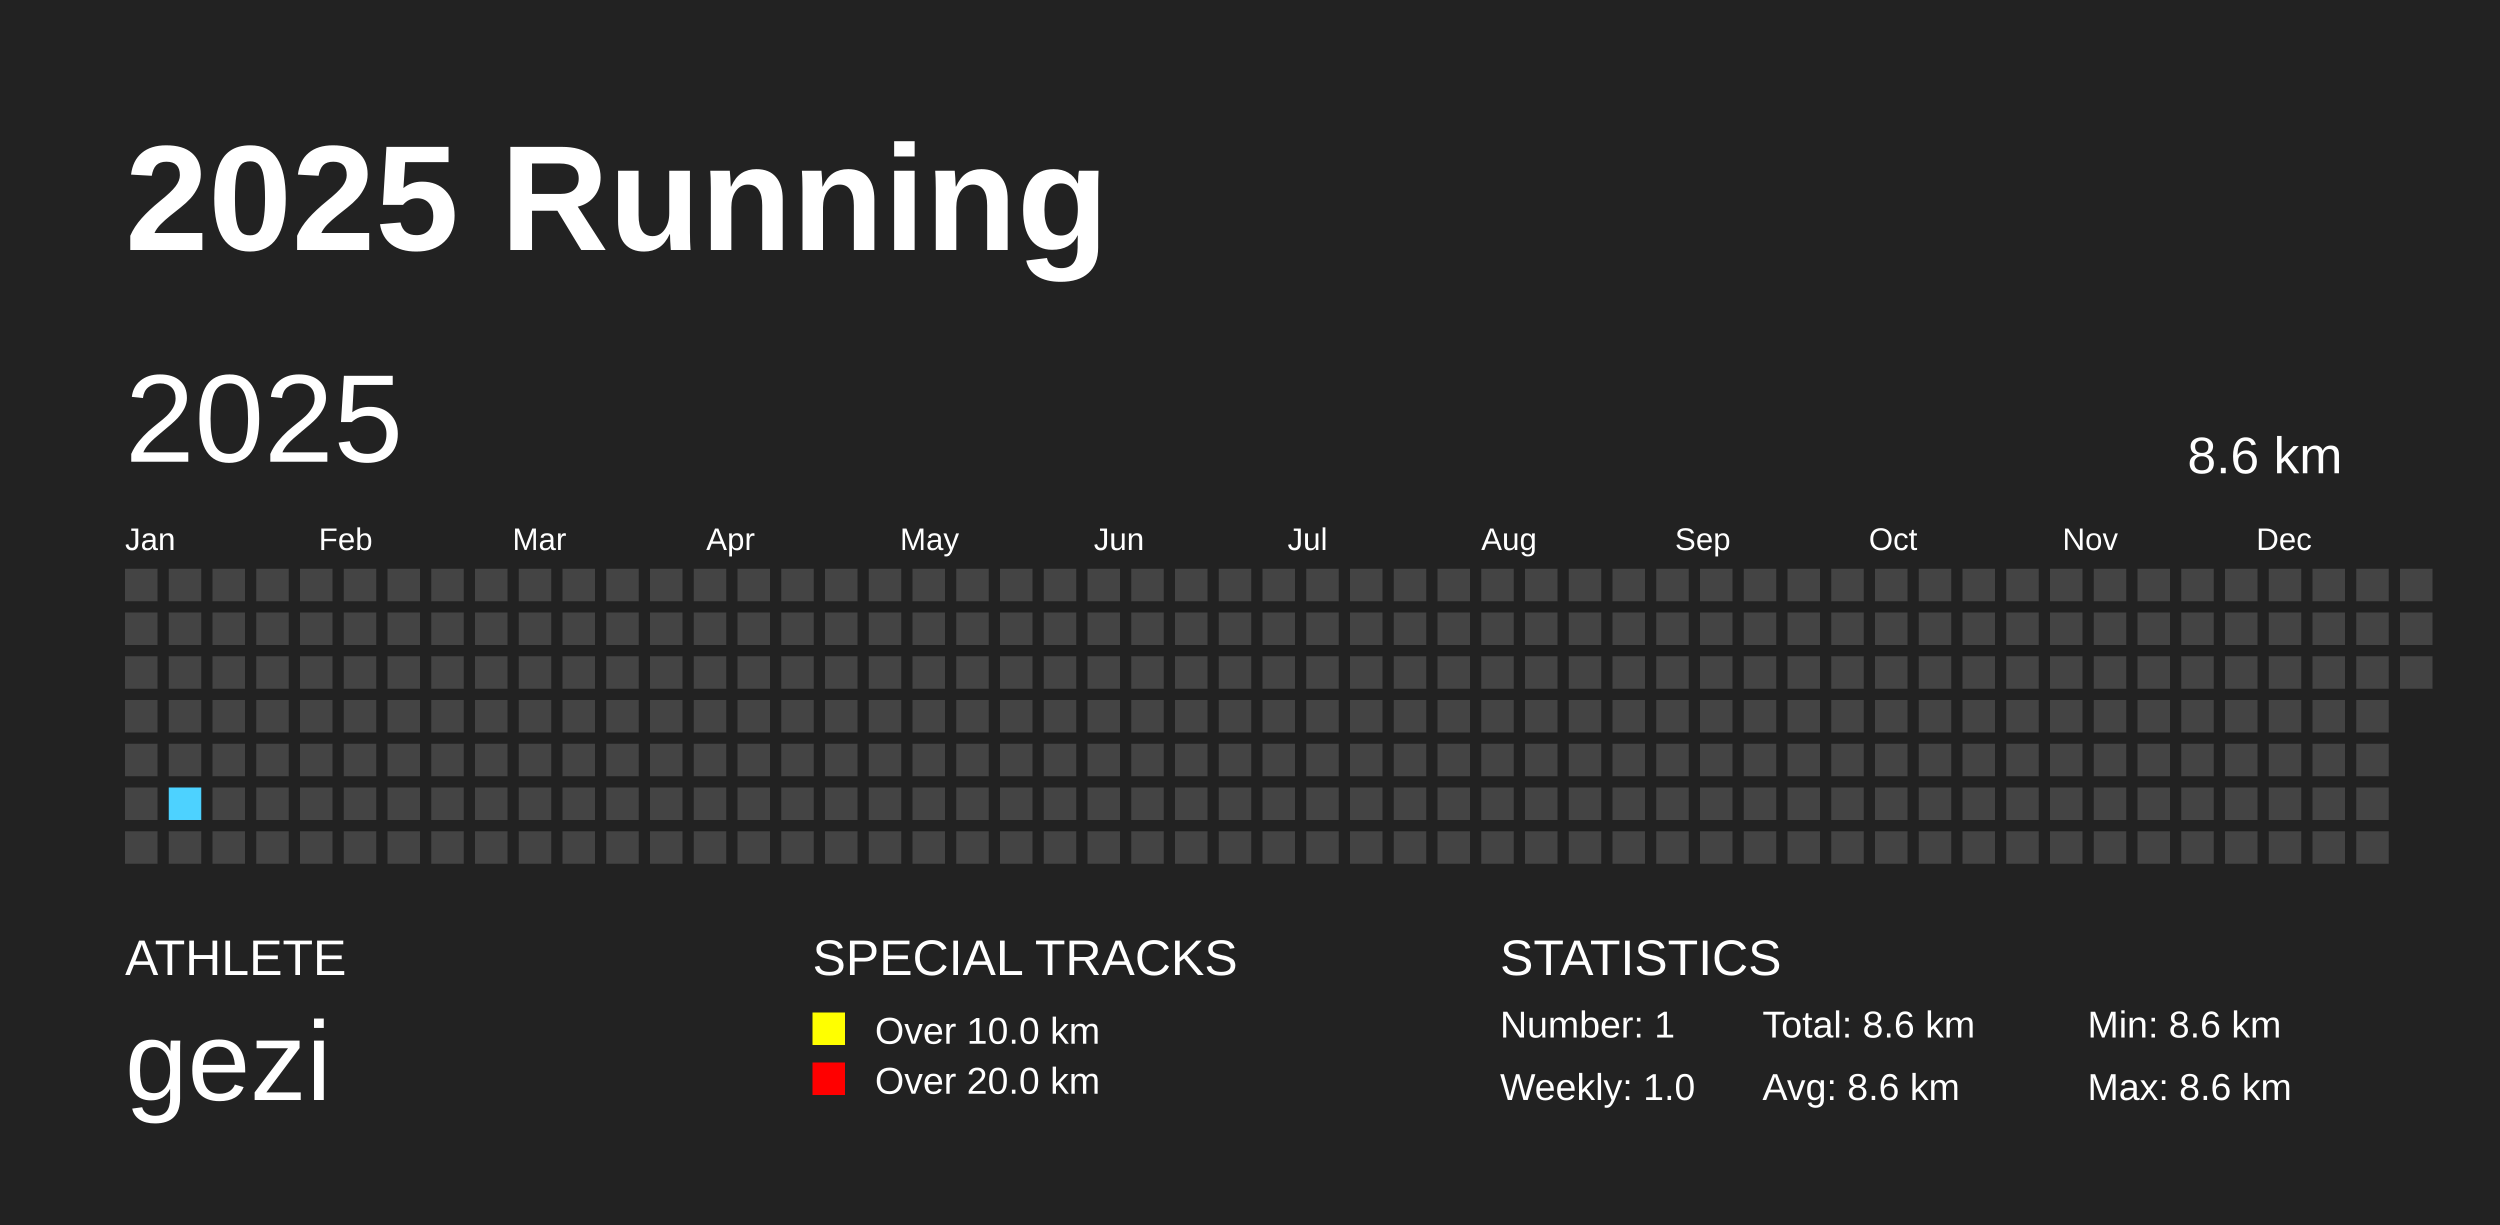
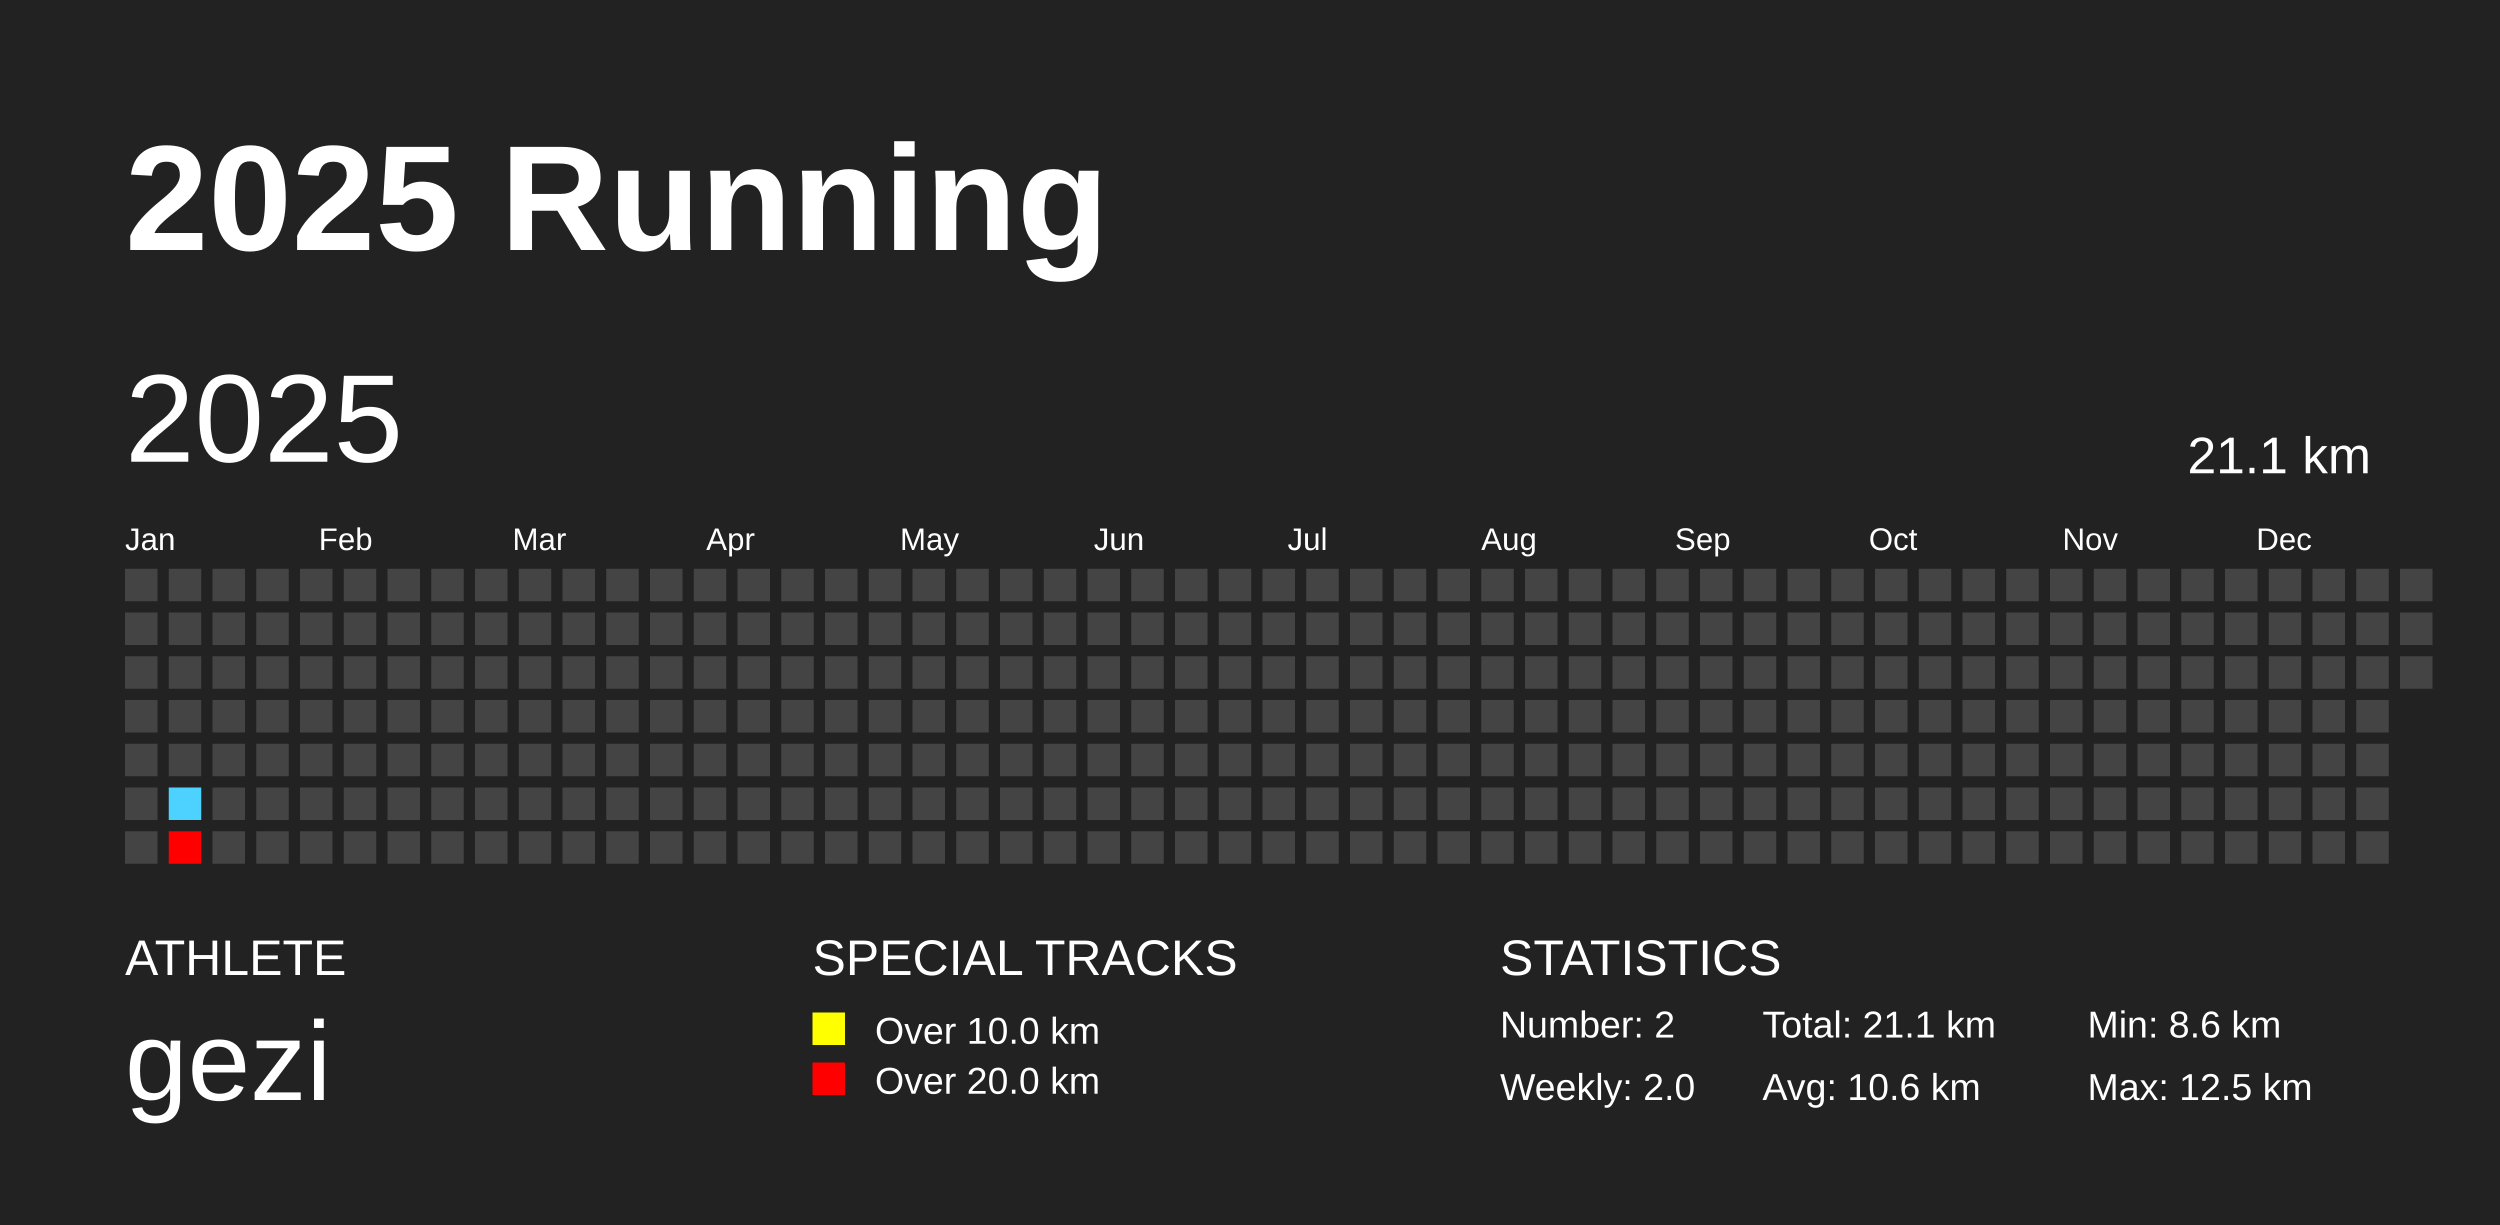
<svg xmlns="http://www.w3.org/2000/svg" baseProfile="full" height="98mm" version="1.1" viewBox="0,0,200,98" width="200mm">
  <defs />
  <rect fill="#222222" height="98" width="200" x="0" y="0" />
  <text fill="#FFFFFF" style="font-size:12px; font-family:Arial; font-weight:bold;" x="10" y="20">2025 Running</text>
  <text fill="#FFFFFF" style="font-size:4px; font-family:Arial" x="10" y="78">ATHLETE</text>
  <text fill="#FFFFFF" style="font-size:9px; font-family:Arial" x="10" y="88">gezi</text>
  <text fill="#FFFFFF" style="font-size:4px; font-family:Arial" x="65" y="78">SPECIAL TRACKS</text>
  <rect fill="yellow" height="2.6" width="2.6" x="65" y="81" />
  <text fill="#FFFFFF" style="font-size:3px; font-family:Arial" x="70" y="83.5">Over 10.0 km</text>
  <rect fill="red" height="2.6" width="2.6" x="65" y="85" />
  <text fill="#FFFFFF" style="font-size:3px; font-family:Arial" x="70" y="87.5">Over 20.0 km</text>
  <text fill="#FFFFFF" style="font-size:4px; font-family:Arial" x="120" y="78">STATISTICS</text>
-   <text fill="#FFFFFF" style="font-size:3px; font-family:Arial" x="120" y="83">Number: 1</text>
-   <text fill="#FFFFFF" style="font-size:3px; font-family:Arial" x="120" y="88">Weekly: 1.0</text>
-   <text fill="#FFFFFF" style="font-size:3px; font-family:Arial" x="141" y="83">Total: 8.6 km</text>
-   <text fill="#FFFFFF" style="font-size:3px; font-family:Arial" x="141" y="88">Avg: 8.6 km</text>
+   <text fill="#FFFFFF" style="font-size:3px; font-family:Arial" x="120" y="83">Number: 2</text>
+   <text fill="#FFFFFF" style="font-size:3px; font-family:Arial" x="120" y="88">Weekly: 2.0</text>
+   <text fill="#FFFFFF" style="font-size:3px; font-family:Arial" x="141" y="83">Total: 21.1 km</text>
+   <text fill="#FFFFFF" style="font-size:3px; font-family:Arial" x="141" y="88">Avg: 10.6 km</text>
  <text fill="#FFFFFF" style="font-size:3px; font-family:Arial" x="167" y="83">Min: 8.6 km</text>
-   <text fill="#FFFFFF" style="font-size:3px; font-family:Arial" x="167" y="88">Max: 8.6 km</text>
+   <text fill="#FFFFFF" style="font-size:3px; font-family:Arial" x="167" y="88">Max: 12.5 km</text>
  <text dominant-baseline="hanging" fill="#FFFFFF" style="font-size:10.0px; font-family:Arial;" x="10" y="30">2025</text>
-   <text dominant-baseline="hanging" fill="#FFFFFF" style="font-size:4.125px; font-family:Arial;" x="175" y="35">8.6 km</text>
+   <text dominant-baseline="hanging" fill="#FFFFFF" style="font-size:4.125px; font-family:Arial;" x="175" y="35">21.1 km</text>
  <text fill="#FFFFFF" style="font-size:2.5px; font-family:Arial" x="10.0" y="44">Jan</text>
  <text fill="#FFFFFF" style="font-size:2.5px; font-family:Arial" x="25.5" y="44">Feb</text>
  <text fill="#FFFFFF" style="font-size:2.5px; font-family:Arial" x="41.0" y="44">Mar</text>
  <text fill="#FFFFFF" style="font-size:2.5px; font-family:Arial" x="56.5" y="44">Apr</text>
  <text fill="#FFFFFF" style="font-size:2.5px; font-family:Arial" x="72.0" y="44">May</text>
  <text fill="#FFFFFF" style="font-size:2.5px; font-family:Arial" x="87.5" y="44">Jun</text>
  <text fill="#FFFFFF" style="font-size:2.5px; font-family:Arial" x="103.0" y="44">Jul</text>
  <text fill="#FFFFFF" style="font-size:2.5px; font-family:Arial" x="118.5" y="44">Aug</text>
  <text fill="#FFFFFF" style="font-size:2.5px; font-family:Arial" x="134.0" y="44">Sep</text>
  <text fill="#FFFFFF" style="font-size:2.5px; font-family:Arial" x="149.5" y="44">Oct</text>
  <text fill="#FFFFFF" style="font-size:2.5px; font-family:Arial" x="165.0" y="44">Nov</text>
  <text fill="#FFFFFF" style="font-size:2.5px; font-family:Arial" x="180.5" y="44">Dec</text>
  <rect fill="#444444" height="2.6" width="2.6" x="10.0" y="45.5" />
  <rect fill="#444444" height="2.6" width="2.6" x="10.0" y="49.0" />
  <rect fill="#444444" height="2.6" width="2.6" x="10.0" y="52.5" />
  <rect fill="#444444" height="2.6" width="2.6" x="10.0" y="56.0" />
  <rect fill="#444444" height="2.6" width="2.6" x="10.0" y="59.5" />
  <rect fill="#444444" height="2.6" width="2.6" x="10.0" y="63.0" />
  <rect fill="#444444" height="2.6" width="2.6" x="10.0" y="66.5" />
  <rect fill="#444444" height="2.6" width="2.6" x="13.5" y="45.5" />
  <rect fill="#444444" height="2.6" width="2.6" x="13.5" y="49.0" />
  <rect fill="#444444" height="2.6" width="2.6" x="13.5" y="52.5" />
  <rect fill="#444444" height="2.6" width="2.6" x="13.5" y="56.0" />
  <rect fill="#444444" height="2.6" width="2.6" x="13.5" y="59.5" />
-   <rect fill="#4DD2FF" height="2.6" width="2.6" x="13.5" y="63.0" />
-   <rect fill="#444444" height="2.6" width="2.6" x="13.5" y="66.5" />
+   <rect fill="#4dd2ff" height="2.6" width="2.6" x="13.5" y="63.0" />
+   <rect fill="#ff0000" height="2.6" width="2.6" x="13.5" y="66.5" />
  <rect fill="#444444" height="2.6" width="2.6" x="17.0" y="45.5" />
  <rect fill="#444444" height="2.6" width="2.6" x="17.0" y="49.0" />
  <rect fill="#444444" height="2.6" width="2.6" x="17.0" y="52.5" />
  <rect fill="#444444" height="2.6" width="2.6" x="17.0" y="56.0" />
  <rect fill="#444444" height="2.6" width="2.6" x="17.0" y="59.5" />
  <rect fill="#444444" height="2.6" width="2.6" x="17.0" y="63.0" />
  <rect fill="#444444" height="2.6" width="2.6" x="17.0" y="66.5" />
  <rect fill="#444444" height="2.6" width="2.6" x="20.5" y="45.5" />
  <rect fill="#444444" height="2.6" width="2.6" x="20.5" y="49.0" />
  <rect fill="#444444" height="2.6" width="2.6" x="20.5" y="52.5" />
  <rect fill="#444444" height="2.6" width="2.6" x="20.5" y="56.0" />
  <rect fill="#444444" height="2.6" width="2.6" x="20.5" y="59.5" />
  <rect fill="#444444" height="2.6" width="2.6" x="20.5" y="63.0" />
  <rect fill="#444444" height="2.6" width="2.6" x="20.5" y="66.5" />
  <rect fill="#444444" height="2.6" width="2.6" x="24.0" y="45.5" />
  <rect fill="#444444" height="2.6" width="2.6" x="24.0" y="49.0" />
  <rect fill="#444444" height="2.6" width="2.6" x="24.0" y="52.5" />
  <rect fill="#444444" height="2.6" width="2.6" x="24.0" y="56.0" />
  <rect fill="#444444" height="2.6" width="2.6" x="24.0" y="59.5" />
  <rect fill="#444444" height="2.6" width="2.6" x="24.0" y="63.0" />
  <rect fill="#444444" height="2.6" width="2.6" x="24.0" y="66.5" />
  <rect fill="#444444" height="2.6" width="2.6" x="27.5" y="45.5" />
  <rect fill="#444444" height="2.6" width="2.6" x="27.5" y="49.0" />
  <rect fill="#444444" height="2.6" width="2.6" x="27.5" y="52.5" />
  <rect fill="#444444" height="2.6" width="2.6" x="27.5" y="56.0" />
  <rect fill="#444444" height="2.6" width="2.6" x="27.5" y="59.5" />
  <rect fill="#444444" height="2.6" width="2.6" x="27.5" y="63.0" />
  <rect fill="#444444" height="2.6" width="2.6" x="27.5" y="66.5" />
  <rect fill="#444444" height="2.6" width="2.6" x="31.0" y="45.5" />
  <rect fill="#444444" height="2.6" width="2.6" x="31.0" y="49.0" />
  <rect fill="#444444" height="2.6" width="2.6" x="31.0" y="52.5" />
  <rect fill="#444444" height="2.6" width="2.6" x="31.0" y="56.0" />
  <rect fill="#444444" height="2.6" width="2.6" x="31.0" y="59.5" />
  <rect fill="#444444" height="2.6" width="2.6" x="31.0" y="63.0" />
  <rect fill="#444444" height="2.6" width="2.6" x="31.0" y="66.5" />
  <rect fill="#444444" height="2.6" width="2.6" x="34.5" y="45.5" />
  <rect fill="#444444" height="2.6" width="2.6" x="34.5" y="49.0" />
  <rect fill="#444444" height="2.6" width="2.6" x="34.5" y="52.5" />
  <rect fill="#444444" height="2.6" width="2.6" x="34.5" y="56.0" />
  <rect fill="#444444" height="2.6" width="2.6" x="34.5" y="59.5" />
  <rect fill="#444444" height="2.6" width="2.6" x="34.5" y="63.0" />
  <rect fill="#444444" height="2.6" width="2.6" x="34.5" y="66.5" />
  <rect fill="#444444" height="2.6" width="2.6" x="38.0" y="45.5" />
  <rect fill="#444444" height="2.6" width="2.6" x="38.0" y="49.0" />
  <rect fill="#444444" height="2.6" width="2.6" x="38.0" y="52.5" />
  <rect fill="#444444" height="2.6" width="2.6" x="38.0" y="56.0" />
  <rect fill="#444444" height="2.6" width="2.6" x="38.0" y="59.5" />
  <rect fill="#444444" height="2.6" width="2.6" x="38.0" y="63.0" />
  <rect fill="#444444" height="2.6" width="2.6" x="38.0" y="66.5" />
  <rect fill="#444444" height="2.6" width="2.6" x="41.5" y="45.5" />
  <rect fill="#444444" height="2.6" width="2.6" x="41.5" y="49.0" />
  <rect fill="#444444" height="2.6" width="2.6" x="41.5" y="52.5" />
  <rect fill="#444444" height="2.6" width="2.6" x="41.5" y="56.0" />
  <rect fill="#444444" height="2.6" width="2.6" x="41.5" y="59.5" />
  <rect fill="#444444" height="2.6" width="2.6" x="41.5" y="63.0" />
  <rect fill="#444444" height="2.6" width="2.6" x="41.5" y="66.5" />
  <rect fill="#444444" height="2.6" width="2.6" x="45.0" y="45.5" />
  <rect fill="#444444" height="2.6" width="2.6" x="45.0" y="49.0" />
  <rect fill="#444444" height="2.6" width="2.6" x="45.0" y="52.5" />
  <rect fill="#444444" height="2.6" width="2.6" x="45.0" y="56.0" />
  <rect fill="#444444" height="2.6" width="2.6" x="45.0" y="59.5" />
  <rect fill="#444444" height="2.6" width="2.6" x="45.0" y="63.0" />
  <rect fill="#444444" height="2.6" width="2.6" x="45.0" y="66.5" />
  <rect fill="#444444" height="2.6" width="2.6" x="48.5" y="45.5" />
  <rect fill="#444444" height="2.6" width="2.6" x="48.5" y="49.0" />
  <rect fill="#444444" height="2.6" width="2.6" x="48.5" y="52.5" />
  <rect fill="#444444" height="2.6" width="2.6" x="48.5" y="56.0" />
  <rect fill="#444444" height="2.6" width="2.6" x="48.5" y="59.5" />
  <rect fill="#444444" height="2.6" width="2.6" x="48.5" y="63.0" />
  <rect fill="#444444" height="2.6" width="2.6" x="48.5" y="66.5" />
  <rect fill="#444444" height="2.6" width="2.6" x="52.0" y="45.5" />
  <rect fill="#444444" height="2.6" width="2.6" x="52.0" y="49.0" />
  <rect fill="#444444" height="2.6" width="2.6" x="52.0" y="52.5" />
  <rect fill="#444444" height="2.6" width="2.6" x="52.0" y="56.0" />
  <rect fill="#444444" height="2.6" width="2.6" x="52.0" y="59.5" />
  <rect fill="#444444" height="2.6" width="2.6" x="52.0" y="63.0" />
  <rect fill="#444444" height="2.6" width="2.6" x="52.0" y="66.5" />
  <rect fill="#444444" height="2.6" width="2.6" x="55.5" y="45.5" />
  <rect fill="#444444" height="2.6" width="2.6" x="55.5" y="49.0" />
  <rect fill="#444444" height="2.6" width="2.6" x="55.5" y="52.5" />
  <rect fill="#444444" height="2.6" width="2.6" x="55.5" y="56.0" />
  <rect fill="#444444" height="2.6" width="2.6" x="55.5" y="59.5" />
  <rect fill="#444444" height="2.6" width="2.6" x="55.5" y="63.0" />
  <rect fill="#444444" height="2.6" width="2.6" x="55.5" y="66.5" />
  <rect fill="#444444" height="2.6" width="2.6" x="59.0" y="45.5" />
  <rect fill="#444444" height="2.6" width="2.6" x="59.0" y="49.0" />
  <rect fill="#444444" height="2.6" width="2.6" x="59.0" y="52.5" />
  <rect fill="#444444" height="2.6" width="2.6" x="59.0" y="56.0" />
  <rect fill="#444444" height="2.6" width="2.6" x="59.0" y="59.5" />
  <rect fill="#444444" height="2.6" width="2.6" x="59.0" y="63.0" />
  <rect fill="#444444" height="2.6" width="2.6" x="59.0" y="66.5" />
  <rect fill="#444444" height="2.6" width="2.6" x="62.5" y="45.5" />
  <rect fill="#444444" height="2.6" width="2.6" x="62.5" y="49.0" />
  <rect fill="#444444" height="2.6" width="2.6" x="62.5" y="52.5" />
  <rect fill="#444444" height="2.6" width="2.6" x="62.5" y="56.0" />
  <rect fill="#444444" height="2.6" width="2.6" x="62.5" y="59.5" />
  <rect fill="#444444" height="2.6" width="2.6" x="62.5" y="63.0" />
  <rect fill="#444444" height="2.6" width="2.6" x="62.5" y="66.5" />
  <rect fill="#444444" height="2.6" width="2.6" x="66.0" y="45.5" />
  <rect fill="#444444" height="2.6" width="2.6" x="66.0" y="49.0" />
  <rect fill="#444444" height="2.6" width="2.6" x="66.0" y="52.5" />
  <rect fill="#444444" height="2.6" width="2.6" x="66.0" y="56.0" />
  <rect fill="#444444" height="2.6" width="2.6" x="66.0" y="59.5" />
  <rect fill="#444444" height="2.6" width="2.6" x="66.0" y="63.0" />
  <rect fill="#444444" height="2.6" width="2.6" x="66.0" y="66.5" />
  <rect fill="#444444" height="2.6" width="2.6" x="69.5" y="45.5" />
  <rect fill="#444444" height="2.6" width="2.6" x="69.5" y="49.0" />
  <rect fill="#444444" height="2.6" width="2.6" x="69.5" y="52.5" />
  <rect fill="#444444" height="2.6" width="2.6" x="69.5" y="56.0" />
  <rect fill="#444444" height="2.6" width="2.6" x="69.5" y="59.5" />
  <rect fill="#444444" height="2.6" width="2.6" x="69.5" y="63.0" />
  <rect fill="#444444" height="2.6" width="2.6" x="69.5" y="66.5" />
  <rect fill="#444444" height="2.6" width="2.6" x="73.0" y="45.5" />
  <rect fill="#444444" height="2.6" width="2.6" x="73.0" y="49.0" />
  <rect fill="#444444" height="2.6" width="2.6" x="73.0" y="52.5" />
  <rect fill="#444444" height="2.6" width="2.6" x="73.0" y="56.0" />
  <rect fill="#444444" height="2.6" width="2.6" x="73.0" y="59.5" />
  <rect fill="#444444" height="2.6" width="2.6" x="73.0" y="63.0" />
  <rect fill="#444444" height="2.6" width="2.6" x="73.0" y="66.5" />
  <rect fill="#444444" height="2.6" width="2.6" x="76.5" y="45.5" />
  <rect fill="#444444" height="2.6" width="2.6" x="76.5" y="49.0" />
  <rect fill="#444444" height="2.6" width="2.6" x="76.5" y="52.5" />
  <rect fill="#444444" height="2.6" width="2.6" x="76.5" y="56.0" />
  <rect fill="#444444" height="2.6" width="2.6" x="76.5" y="59.5" />
  <rect fill="#444444" height="2.6" width="2.6" x="76.5" y="63.0" />
  <rect fill="#444444" height="2.6" width="2.6" x="76.5" y="66.5" />
  <rect fill="#444444" height="2.6" width="2.6" x="80.0" y="45.5" />
  <rect fill="#444444" height="2.6" width="2.6" x="80.0" y="49.0" />
  <rect fill="#444444" height="2.6" width="2.6" x="80.0" y="52.5" />
  <rect fill="#444444" height="2.6" width="2.6" x="80.0" y="56.0" />
  <rect fill="#444444" height="2.6" width="2.6" x="80.0" y="59.5" />
  <rect fill="#444444" height="2.6" width="2.6" x="80.0" y="63.0" />
  <rect fill="#444444" height="2.6" width="2.6" x="80.0" y="66.5" />
  <rect fill="#444444" height="2.6" width="2.6" x="83.5" y="45.5" />
  <rect fill="#444444" height="2.6" width="2.6" x="83.5" y="49.0" />
  <rect fill="#444444" height="2.6" width="2.6" x="83.5" y="52.5" />
  <rect fill="#444444" height="2.6" width="2.6" x="83.5" y="56.0" />
  <rect fill="#444444" height="2.6" width="2.6" x="83.5" y="59.5" />
  <rect fill="#444444" height="2.6" width="2.6" x="83.5" y="63.0" />
  <rect fill="#444444" height="2.6" width="2.6" x="83.5" y="66.5" />
  <rect fill="#444444" height="2.6" width="2.6" x="87.0" y="45.5" />
  <rect fill="#444444" height="2.6" width="2.6" x="87.0" y="49.0" />
  <rect fill="#444444" height="2.6" width="2.6" x="87.0" y="52.5" />
  <rect fill="#444444" height="2.6" width="2.6" x="87.0" y="56.0" />
  <rect fill="#444444" height="2.6" width="2.6" x="87.0" y="59.5" />
  <rect fill="#444444" height="2.6" width="2.6" x="87.0" y="63.0" />
  <rect fill="#444444" height="2.6" width="2.6" x="87.0" y="66.5" />
  <rect fill="#444444" height="2.6" width="2.6" x="90.5" y="45.5" />
  <rect fill="#444444" height="2.6" width="2.6" x="90.5" y="49.0" />
  <rect fill="#444444" height="2.6" width="2.6" x="90.5" y="52.5" />
  <rect fill="#444444" height="2.6" width="2.6" x="90.5" y="56.0" />
  <rect fill="#444444" height="2.6" width="2.6" x="90.5" y="59.5" />
  <rect fill="#444444" height="2.6" width="2.6" x="90.5" y="63.0" />
  <rect fill="#444444" height="2.6" width="2.6" x="90.5" y="66.5" />
  <rect fill="#444444" height="2.6" width="2.6" x="94.0" y="45.5" />
  <rect fill="#444444" height="2.6" width="2.6" x="94.0" y="49.0" />
  <rect fill="#444444" height="2.6" width="2.6" x="94.0" y="52.5" />
  <rect fill="#444444" height="2.6" width="2.6" x="94.0" y="56.0" />
  <rect fill="#444444" height="2.6" width="2.6" x="94.0" y="59.5" />
  <rect fill="#444444" height="2.6" width="2.6" x="94.0" y="63.0" />
  <rect fill="#444444" height="2.6" width="2.6" x="94.0" y="66.5" />
  <rect fill="#444444" height="2.6" width="2.6" x="97.5" y="45.5" />
  <rect fill="#444444" height="2.6" width="2.6" x="97.5" y="49.0" />
  <rect fill="#444444" height="2.6" width="2.6" x="97.5" y="52.5" />
  <rect fill="#444444" height="2.6" width="2.6" x="97.5" y="56.0" />
  <rect fill="#444444" height="2.6" width="2.6" x="97.5" y="59.5" />
  <rect fill="#444444" height="2.6" width="2.6" x="97.5" y="63.0" />
  <rect fill="#444444" height="2.6" width="2.6" x="97.5" y="66.5" />
  <rect fill="#444444" height="2.6" width="2.6" x="101.0" y="45.5" />
  <rect fill="#444444" height="2.6" width="2.6" x="101.0" y="49.0" />
  <rect fill="#444444" height="2.6" width="2.6" x="101.0" y="52.5" />
  <rect fill="#444444" height="2.6" width="2.6" x="101.0" y="56.0" />
  <rect fill="#444444" height="2.6" width="2.6" x="101.0" y="59.5" />
  <rect fill="#444444" height="2.6" width="2.6" x="101.0" y="63.0" />
  <rect fill="#444444" height="2.6" width="2.6" x="101.0" y="66.5" />
  <rect fill="#444444" height="2.6" width="2.6" x="104.5" y="45.5" />
  <rect fill="#444444" height="2.6" width="2.6" x="104.5" y="49.0" />
  <rect fill="#444444" height="2.6" width="2.6" x="104.5" y="52.5" />
  <rect fill="#444444" height="2.6" width="2.6" x="104.5" y="56.0" />
  <rect fill="#444444" height="2.6" width="2.6" x="104.5" y="59.5" />
  <rect fill="#444444" height="2.6" width="2.6" x="104.5" y="63.0" />
  <rect fill="#444444" height="2.6" width="2.6" x="104.5" y="66.5" />
  <rect fill="#444444" height="2.6" width="2.6" x="108.0" y="45.5" />
  <rect fill="#444444" height="2.6" width="2.6" x="108.0" y="49.0" />
  <rect fill="#444444" height="2.6" width="2.6" x="108.0" y="52.5" />
  <rect fill="#444444" height="2.6" width="2.6" x="108.0" y="56.0" />
  <rect fill="#444444" height="2.6" width="2.6" x="108.0" y="59.5" />
  <rect fill="#444444" height="2.6" width="2.6" x="108.0" y="63.0" />
  <rect fill="#444444" height="2.6" width="2.6" x="108.0" y="66.5" />
  <rect fill="#444444" height="2.6" width="2.6" x="111.5" y="45.5" />
  <rect fill="#444444" height="2.6" width="2.6" x="111.5" y="49.0" />
  <rect fill="#444444" height="2.6" width="2.6" x="111.5" y="52.5" />
  <rect fill="#444444" height="2.6" width="2.6" x="111.5" y="56.0" />
  <rect fill="#444444" height="2.6" width="2.6" x="111.5" y="59.5" />
  <rect fill="#444444" height="2.6" width="2.6" x="111.5" y="63.0" />
  <rect fill="#444444" height="2.6" width="2.6" x="111.5" y="66.5" />
  <rect fill="#444444" height="2.6" width="2.6" x="115.0" y="45.5" />
  <rect fill="#444444" height="2.6" width="2.6" x="115.0" y="49.0" />
  <rect fill="#444444" height="2.6" width="2.6" x="115.0" y="52.5" />
  <rect fill="#444444" height="2.6" width="2.6" x="115.0" y="56.0" />
  <rect fill="#444444" height="2.6" width="2.6" x="115.0" y="59.5" />
  <rect fill="#444444" height="2.6" width="2.6" x="115.0" y="63.0" />
  <rect fill="#444444" height="2.6" width="2.6" x="115.0" y="66.5" />
  <rect fill="#444444" height="2.6" width="2.6" x="118.5" y="45.5" />
  <rect fill="#444444" height="2.6" width="2.6" x="118.5" y="49.0" />
  <rect fill="#444444" height="2.6" width="2.6" x="118.5" y="52.5" />
  <rect fill="#444444" height="2.6" width="2.6" x="118.5" y="56.0" />
  <rect fill="#444444" height="2.6" width="2.6" x="118.5" y="59.5" />
  <rect fill="#444444" height="2.6" width="2.6" x="118.5" y="63.0" />
  <rect fill="#444444" height="2.6" width="2.6" x="118.5" y="66.5" />
  <rect fill="#444444" height="2.6" width="2.6" x="122.0" y="45.5" />
  <rect fill="#444444" height="2.6" width="2.6" x="122.0" y="49.0" />
  <rect fill="#444444" height="2.6" width="2.6" x="122.0" y="52.5" />
  <rect fill="#444444" height="2.6" width="2.6" x="122.0" y="56.0" />
  <rect fill="#444444" height="2.6" width="2.6" x="122.0" y="59.5" />
  <rect fill="#444444" height="2.6" width="2.6" x="122.0" y="63.0" />
  <rect fill="#444444" height="2.6" width="2.6" x="122.0" y="66.5" />
  <rect fill="#444444" height="2.6" width="2.6" x="125.5" y="45.5" />
  <rect fill="#444444" height="2.6" width="2.6" x="125.5" y="49.0" />
  <rect fill="#444444" height="2.6" width="2.6" x="125.5" y="52.5" />
  <rect fill="#444444" height="2.6" width="2.6" x="125.5" y="56.0" />
  <rect fill="#444444" height="2.6" width="2.6" x="125.5" y="59.5" />
  <rect fill="#444444" height="2.6" width="2.6" x="125.5" y="63.0" />
  <rect fill="#444444" height="2.6" width="2.6" x="125.5" y="66.5" />
  <rect fill="#444444" height="2.6" width="2.6" x="129.0" y="45.5" />
  <rect fill="#444444" height="2.6" width="2.6" x="129.0" y="49.0" />
  <rect fill="#444444" height="2.6" width="2.6" x="129.0" y="52.5" />
  <rect fill="#444444" height="2.6" width="2.6" x="129.0" y="56.0" />
  <rect fill="#444444" height="2.6" width="2.6" x="129.0" y="59.5" />
  <rect fill="#444444" height="2.6" width="2.6" x="129.0" y="63.0" />
  <rect fill="#444444" height="2.6" width="2.6" x="129.0" y="66.5" />
  <rect fill="#444444" height="2.6" width="2.6" x="132.5" y="45.5" />
  <rect fill="#444444" height="2.6" width="2.6" x="132.5" y="49.0" />
  <rect fill="#444444" height="2.6" width="2.6" x="132.5" y="52.5" />
  <rect fill="#444444" height="2.6" width="2.6" x="132.5" y="56.0" />
  <rect fill="#444444" height="2.6" width="2.6" x="132.5" y="59.5" />
  <rect fill="#444444" height="2.6" width="2.6" x="132.5" y="63.0" />
  <rect fill="#444444" height="2.6" width="2.6" x="132.5" y="66.5" />
  <rect fill="#444444" height="2.6" width="2.6" x="136.0" y="45.5" />
  <rect fill="#444444" height="2.6" width="2.6" x="136.0" y="49.0" />
  <rect fill="#444444" height="2.6" width="2.6" x="136.0" y="52.5" />
  <rect fill="#444444" height="2.6" width="2.6" x="136.0" y="56.0" />
  <rect fill="#444444" height="2.6" width="2.6" x="136.0" y="59.5" />
  <rect fill="#444444" height="2.6" width="2.6" x="136.0" y="63.0" />
  <rect fill="#444444" height="2.6" width="2.6" x="136.0" y="66.5" />
  <rect fill="#444444" height="2.6" width="2.6" x="139.5" y="45.5" />
  <rect fill="#444444" height="2.6" width="2.6" x="139.5" y="49.0" />
  <rect fill="#444444" height="2.6" width="2.6" x="139.5" y="52.5" />
  <rect fill="#444444" height="2.6" width="2.6" x="139.5" y="56.0" />
  <rect fill="#444444" height="2.6" width="2.6" x="139.5" y="59.5" />
  <rect fill="#444444" height="2.6" width="2.6" x="139.5" y="63.0" />
  <rect fill="#444444" height="2.6" width="2.6" x="139.5" y="66.5" />
  <rect fill="#444444" height="2.6" width="2.6" x="143.0" y="45.5" />
  <rect fill="#444444" height="2.6" width="2.6" x="143.0" y="49.0" />
  <rect fill="#444444" height="2.6" width="2.6" x="143.0" y="52.5" />
  <rect fill="#444444" height="2.6" width="2.6" x="143.0" y="56.0" />
  <rect fill="#444444" height="2.6" width="2.6" x="143.0" y="59.5" />
  <rect fill="#444444" height="2.6" width="2.6" x="143.0" y="63.0" />
  <rect fill="#444444" height="2.6" width="2.6" x="143.0" y="66.5" />
  <rect fill="#444444" height="2.6" width="2.6" x="146.5" y="45.5" />
  <rect fill="#444444" height="2.6" width="2.6" x="146.5" y="49.0" />
  <rect fill="#444444" height="2.6" width="2.6" x="146.5" y="52.5" />
  <rect fill="#444444" height="2.6" width="2.6" x="146.5" y="56.0" />
  <rect fill="#444444" height="2.6" width="2.6" x="146.5" y="59.5" />
  <rect fill="#444444" height="2.6" width="2.6" x="146.5" y="63.0" />
  <rect fill="#444444" height="2.6" width="2.6" x="146.5" y="66.5" />
  <rect fill="#444444" height="2.6" width="2.6" x="150.0" y="45.5" />
  <rect fill="#444444" height="2.6" width="2.6" x="150.0" y="49.0" />
  <rect fill="#444444" height="2.6" width="2.6" x="150.0" y="52.5" />
  <rect fill="#444444" height="2.6" width="2.6" x="150.0" y="56.0" />
  <rect fill="#444444" height="2.6" width="2.6" x="150.0" y="59.5" />
  <rect fill="#444444" height="2.6" width="2.6" x="150.0" y="63.0" />
  <rect fill="#444444" height="2.6" width="2.6" x="150.0" y="66.5" />
  <rect fill="#444444" height="2.6" width="2.6" x="153.5" y="45.5" />
  <rect fill="#444444" height="2.6" width="2.6" x="153.5" y="49.0" />
  <rect fill="#444444" height="2.6" width="2.6" x="153.5" y="52.5" />
  <rect fill="#444444" height="2.6" width="2.6" x="153.5" y="56.0" />
  <rect fill="#444444" height="2.6" width="2.6" x="153.5" y="59.5" />
  <rect fill="#444444" height="2.6" width="2.6" x="153.5" y="63.0" />
  <rect fill="#444444" height="2.6" width="2.6" x="153.5" y="66.5" />
  <rect fill="#444444" height="2.6" width="2.6" x="157.0" y="45.5" />
  <rect fill="#444444" height="2.6" width="2.6" x="157.0" y="49.0" />
  <rect fill="#444444" height="2.6" width="2.6" x="157.0" y="52.5" />
  <rect fill="#444444" height="2.6" width="2.6" x="157.0" y="56.0" />
  <rect fill="#444444" height="2.6" width="2.6" x="157.0" y="59.5" />
  <rect fill="#444444" height="2.6" width="2.6" x="157.0" y="63.0" />
  <rect fill="#444444" height="2.6" width="2.6" x="157.0" y="66.5" />
  <rect fill="#444444" height="2.6" width="2.6" x="160.5" y="45.5" />
  <rect fill="#444444" height="2.6" width="2.6" x="160.5" y="49.0" />
  <rect fill="#444444" height="2.6" width="2.6" x="160.5" y="52.5" />
  <rect fill="#444444" height="2.6" width="2.6" x="160.5" y="56.0" />
  <rect fill="#444444" height="2.6" width="2.6" x="160.5" y="59.5" />
  <rect fill="#444444" height="2.6" width="2.6" x="160.5" y="63.0" />
  <rect fill="#444444" height="2.6" width="2.6" x="160.5" y="66.5" />
  <rect fill="#444444" height="2.6" width="2.6" x="164.0" y="45.5" />
  <rect fill="#444444" height="2.6" width="2.6" x="164.0" y="49.0" />
  <rect fill="#444444" height="2.6" width="2.6" x="164.0" y="52.5" />
  <rect fill="#444444" height="2.6" width="2.6" x="164.0" y="56.0" />
  <rect fill="#444444" height="2.6" width="2.6" x="164.0" y="59.5" />
  <rect fill="#444444" height="2.6" width="2.6" x="164.0" y="63.0" />
  <rect fill="#444444" height="2.6" width="2.6" x="164.0" y="66.5" />
  <rect fill="#444444" height="2.6" width="2.6" x="167.5" y="45.5" />
  <rect fill="#444444" height="2.6" width="2.6" x="167.5" y="49.0" />
  <rect fill="#444444" height="2.6" width="2.6" x="167.5" y="52.5" />
  <rect fill="#444444" height="2.6" width="2.6" x="167.5" y="56.0" />
  <rect fill="#444444" height="2.6" width="2.6" x="167.5" y="59.5" />
  <rect fill="#444444" height="2.6" width="2.6" x="167.5" y="63.0" />
  <rect fill="#444444" height="2.6" width="2.6" x="167.5" y="66.5" />
  <rect fill="#444444" height="2.6" width="2.6" x="171.0" y="45.5" />
  <rect fill="#444444" height="2.6" width="2.6" x="171.0" y="49.0" />
  <rect fill="#444444" height="2.6" width="2.6" x="171.0" y="52.5" />
  <rect fill="#444444" height="2.6" width="2.6" x="171.0" y="56.0" />
  <rect fill="#444444" height="2.6" width="2.6" x="171.0" y="59.5" />
  <rect fill="#444444" height="2.6" width="2.6" x="171.0" y="63.0" />
  <rect fill="#444444" height="2.6" width="2.6" x="171.0" y="66.5" />
  <rect fill="#444444" height="2.6" width="2.6" x="174.5" y="45.5" />
  <rect fill="#444444" height="2.6" width="2.6" x="174.5" y="49.0" />
  <rect fill="#444444" height="2.6" width="2.6" x="174.5" y="52.5" />
  <rect fill="#444444" height="2.6" width="2.6" x="174.5" y="56.0" />
  <rect fill="#444444" height="2.6" width="2.6" x="174.5" y="59.5" />
  <rect fill="#444444" height="2.6" width="2.6" x="174.5" y="63.0" />
  <rect fill="#444444" height="2.6" width="2.6" x="174.5" y="66.5" />
  <rect fill="#444444" height="2.6" width="2.6" x="178.0" y="45.5" />
  <rect fill="#444444" height="2.6" width="2.6" x="178.0" y="49.0" />
  <rect fill="#444444" height="2.6" width="2.6" x="178.0" y="52.5" />
  <rect fill="#444444" height="2.6" width="2.6" x="178.0" y="56.0" />
  <rect fill="#444444" height="2.6" width="2.6" x="178.0" y="59.5" />
  <rect fill="#444444" height="2.6" width="2.6" x="178.0" y="63.0" />
  <rect fill="#444444" height="2.6" width="2.6" x="178.0" y="66.5" />
  <rect fill="#444444" height="2.6" width="2.6" x="181.5" y="45.5" />
  <rect fill="#444444" height="2.6" width="2.6" x="181.5" y="49.0" />
  <rect fill="#444444" height="2.6" width="2.6" x="181.5" y="52.5" />
  <rect fill="#444444" height="2.6" width="2.6" x="181.5" y="56.0" />
  <rect fill="#444444" height="2.6" width="2.6" x="181.5" y="59.5" />
  <rect fill="#444444" height="2.6" width="2.6" x="181.5" y="63.0" />
  <rect fill="#444444" height="2.6" width="2.6" x="181.5" y="66.5" />
  <rect fill="#444444" height="2.6" width="2.6" x="185.0" y="45.5" />
  <rect fill="#444444" height="2.6" width="2.6" x="185.0" y="49.0" />
  <rect fill="#444444" height="2.6" width="2.6" x="185.0" y="52.5" />
  <rect fill="#444444" height="2.6" width="2.6" x="185.0" y="56.0" />
  <rect fill="#444444" height="2.6" width="2.6" x="185.0" y="59.5" />
  <rect fill="#444444" height="2.6" width="2.6" x="185.0" y="63.0" />
  <rect fill="#444444" height="2.6" width="2.6" x="185.0" y="66.5" />
  <rect fill="#444444" height="2.6" width="2.6" x="188.5" y="45.5" />
  <rect fill="#444444" height="2.6" width="2.6" x="188.5" y="49.0" />
  <rect fill="#444444" height="2.6" width="2.6" x="188.5" y="52.5" />
  <rect fill="#444444" height="2.6" width="2.6" x="188.5" y="56.0" />
  <rect fill="#444444" height="2.6" width="2.6" x="188.5" y="59.5" />
  <rect fill="#444444" height="2.6" width="2.6" x="188.5" y="63.0" />
  <rect fill="#444444" height="2.6" width="2.6" x="188.5" y="66.5" />
  <rect fill="#444444" height="2.6" width="2.6" x="192.0" y="45.5" />
  <rect fill="#444444" height="2.6" width="2.6" x="192.0" y="49.0" />
  <rect fill="#444444" height="2.6" width="2.6" x="192.0" y="52.5" />
</svg>
